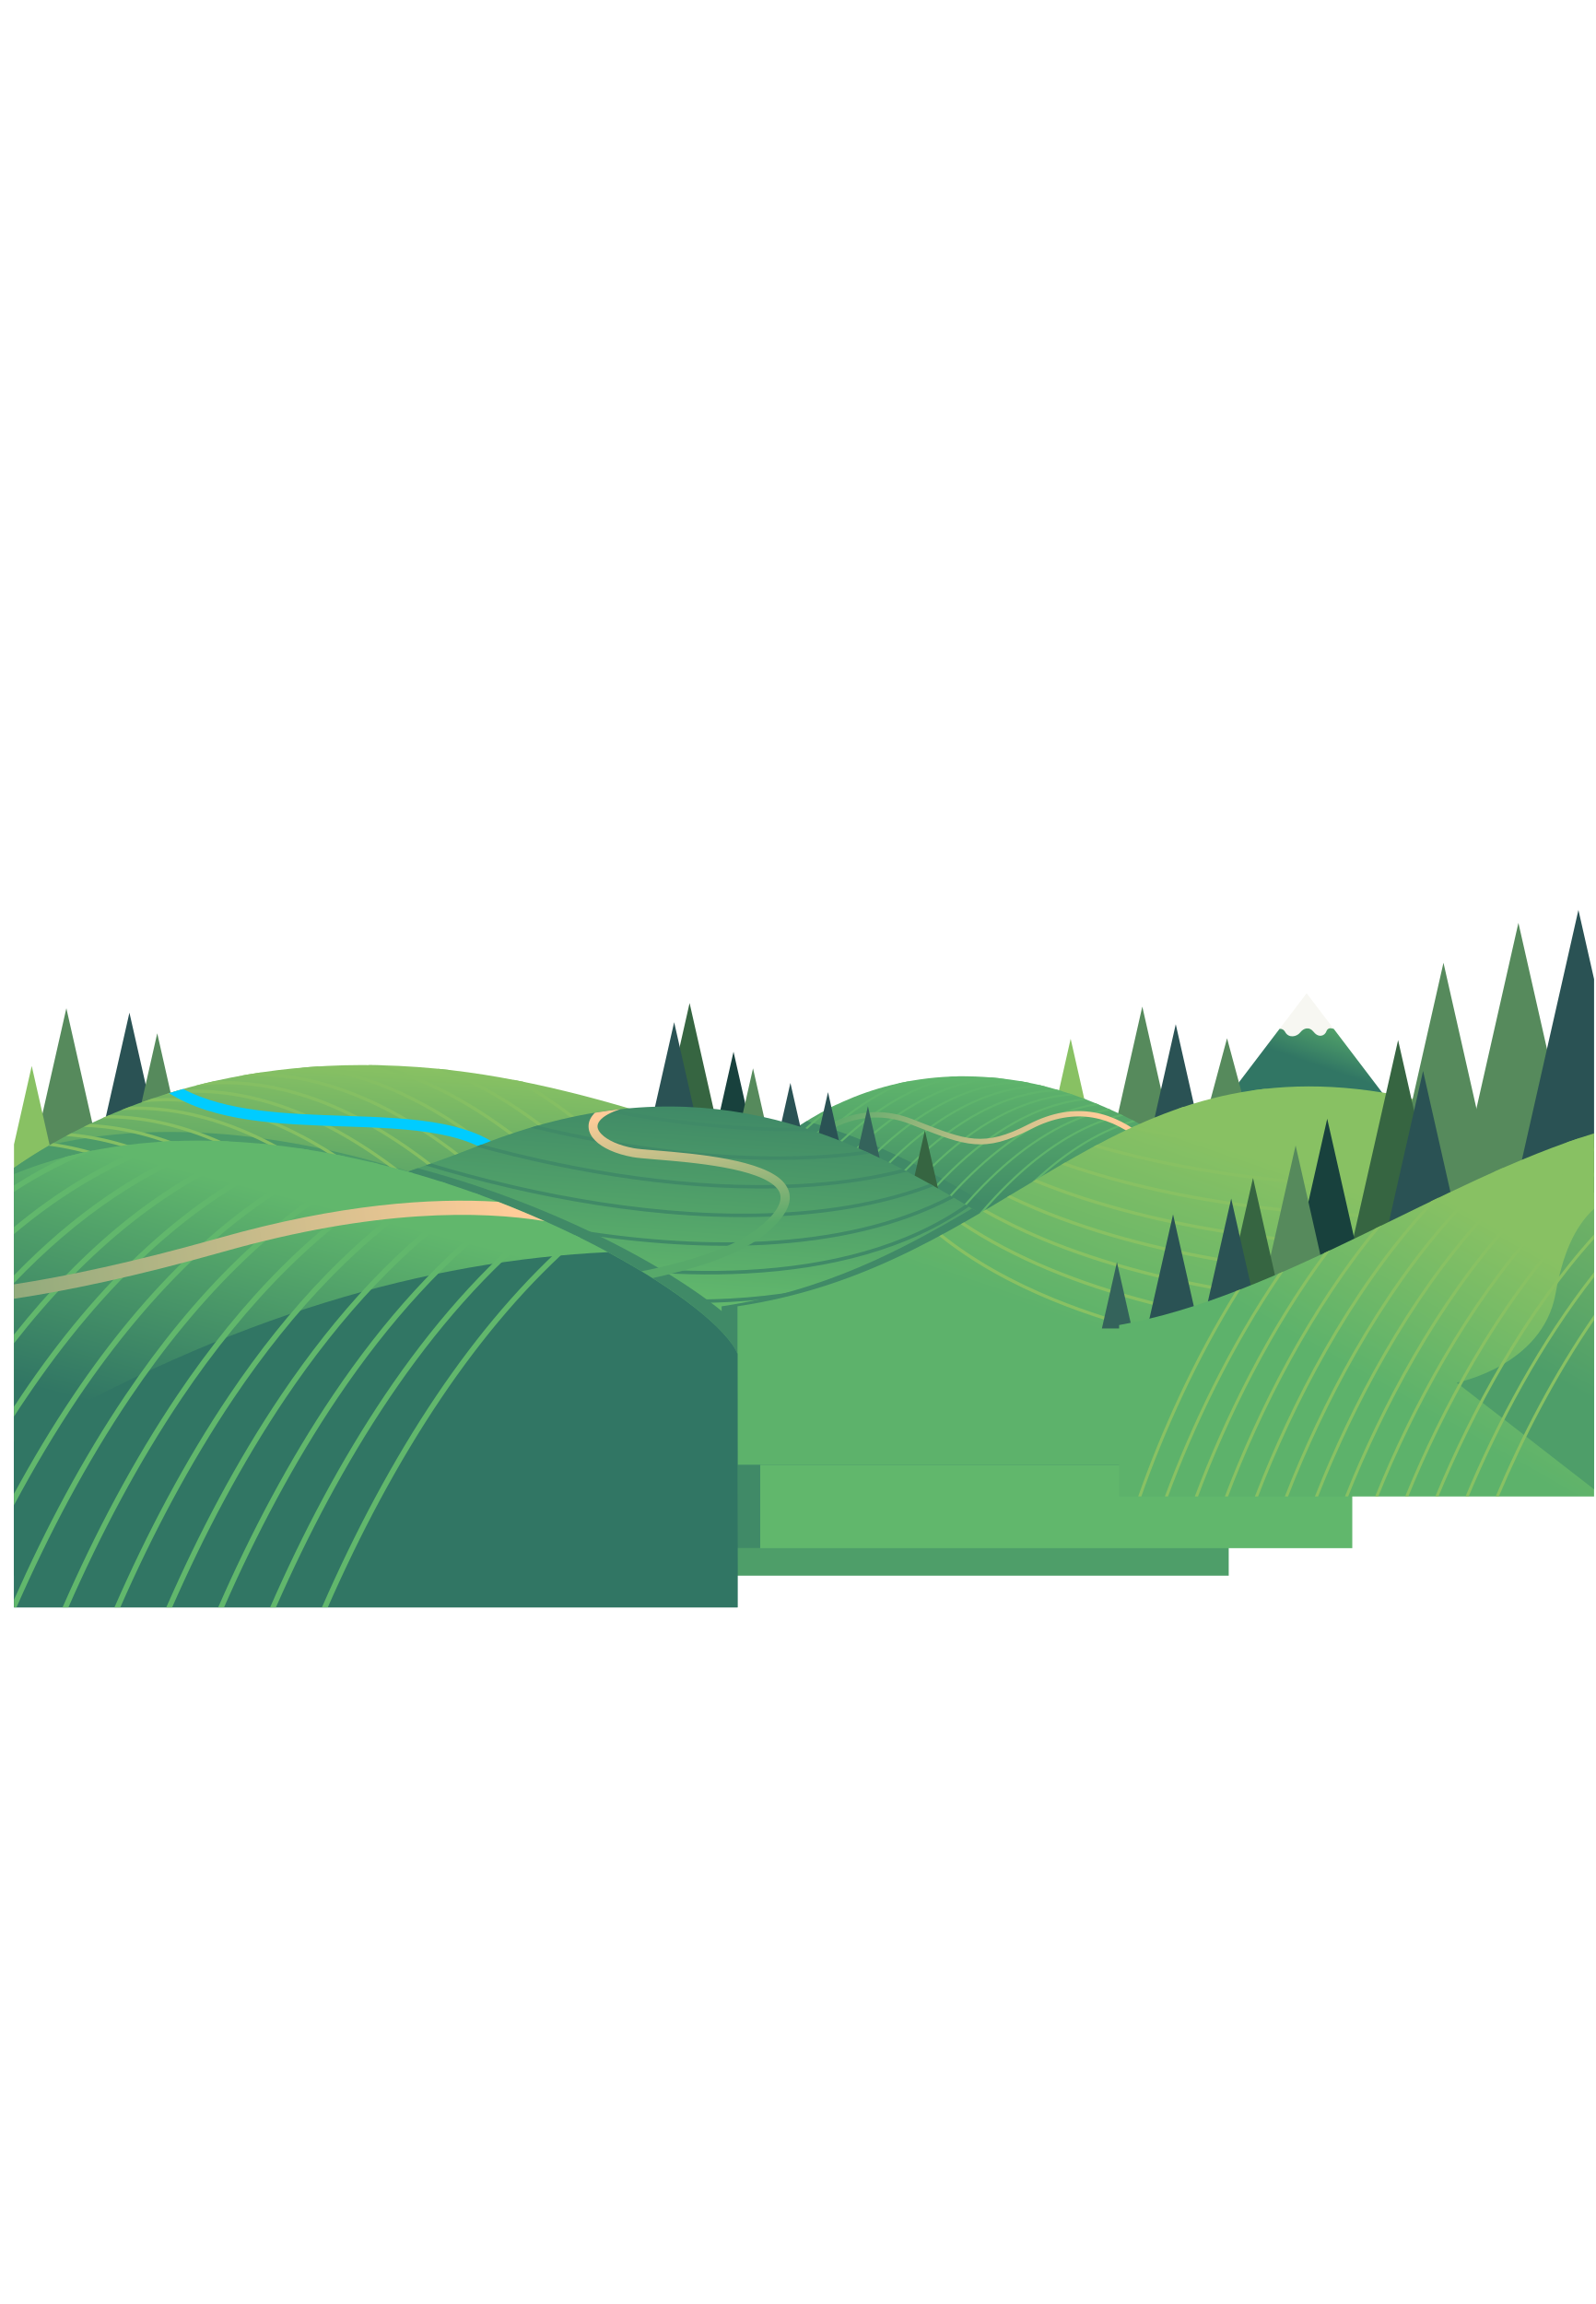
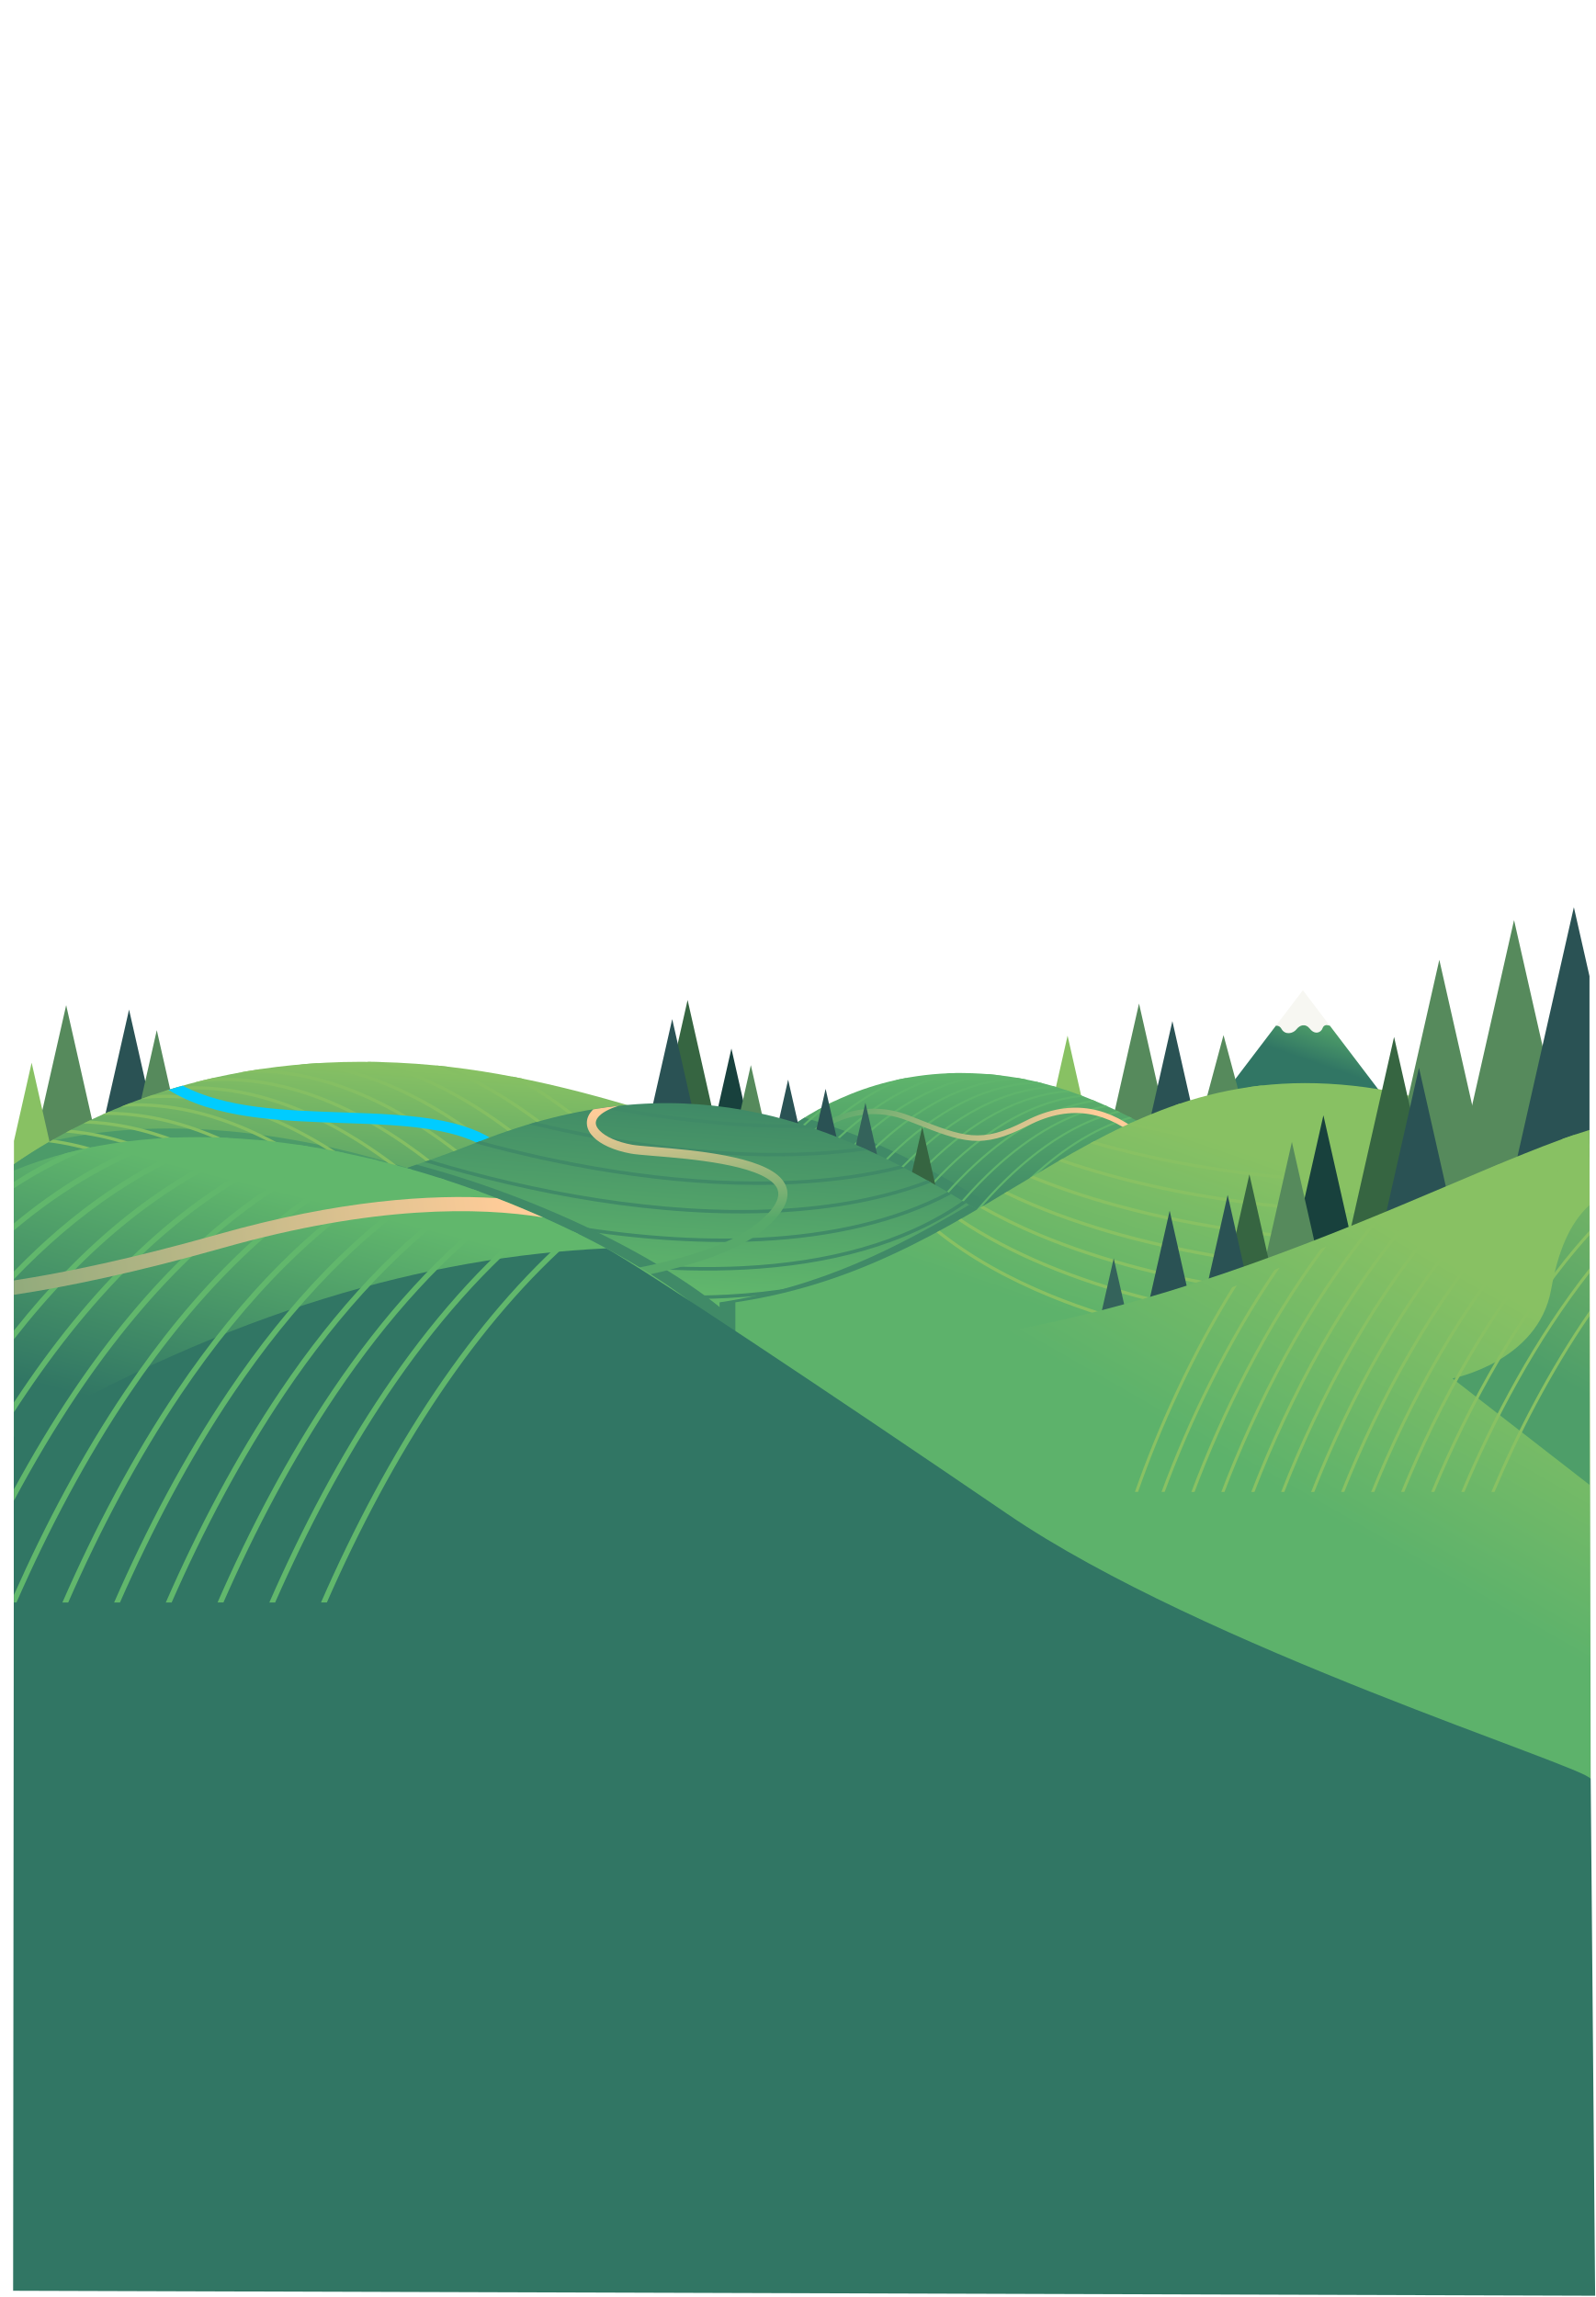
- <svg xmlns="http://www.w3.org/2000/svg" id="a" width="3534.7" height="5102.84" viewBox="0 0 3534.7 5102.84">
+ <svg xmlns="http://www.w3.org/2000/svg" id="a" width="3543.56" height="5102.84" viewBox="0 0 3543.56 5102.84">
  <defs>
    <style>.n{fill:url(#e);}.o{fill:url(#d);}.p{fill:url(#g);}.q{fill:url(#f);}.r{fill:url(#i);}.s{fill:url(#h);}.t{fill:url(#k);}.u{fill:url(#j);}.v{fill:url(#m);}.w{fill:url(#l);}.x{fill:url(#c);}.y{fill:#f7f7f2;}.a`{fill:#0cf;}.aa{fill:#317664;}.ab{fill:#18413d;}.ac{fill:#408a67;}.ad{fill:#366541;}.ae{fill:#88c163;}.af{fill:#85bf63;}.ag{fill:#2a5254;}.ah{fill:#34635b;}.ai{fill:#568a5c;}.aj{fill:#61b76c;}.ak{fill:#5fb46c;}.al{fill:#4c9b69;}</style>
    <linearGradient id="c" x1="4251.2" y1="1617.76" x2="4397.26" y2="1195.13" gradientTransform="translate(1623.98 1867.96) scale(.3)" gradientUnits="userSpaceOnUse">
      <stop offset="0" stop-color="#317664" />
      <stop offset="1" stop-color="#61b76c" />
    </linearGradient>
    <linearGradient id="d" x1="2374.54" y1="3130.55" x2="2374.54" y2="1674.06" gradientTransform="translate(1623.98 1867.96) scale(.3)" gradientUnits="userSpaceOnUse">
      <stop offset="0" stop-color="#317664" />
      <stop offset="1" stop-color="#61b76c" />
    </linearGradient>
    <linearGradient id="e" x1="2336.67" y1="2516.94" x2="1014.67" y2="1564.39" gradientTransform="translate(1623.98 1867.96) scale(.3)" gradientUnits="userSpaceOnUse">
      <stop offset="0" stop-color="#fc9" />
      <stop offset="1" stop-color="#57a96a" />
    </linearGradient>
    <linearGradient id="f" x1="-669.87" y1="1781.32" x2="-745.02" y2="2860.5" gradientTransform="translate(1623.98 1867.96) scale(.3)" gradientUnits="userSpaceOnUse">
      <stop offset="0" stop-color="#88c163" />
      <stop offset="1" stop-color="#4e9e69" />
    </linearGradient>
    <linearGradient id="g" x1="652.47" y1="1417.01" x2="507.14" y2="3406.23" gradientTransform="translate(1623.98 1867.96) scale(.3)" gradientUnits="userSpaceOnUse">
      <stop offset="0" stop-color="#317664" />
      <stop offset="1" stop-color="#61b76c" />
    </linearGradient>
    <linearGradient id="h" x1="-608.59" y1="1979.2" x2="-498.65" y2="2890.31" gradientTransform="translate(1623.98 1867.96) scale(.3)" gradientUnits="userSpaceOnUse">
      <stop offset="0" stop-color="#fc9" />
      <stop offset="1" stop-color="#57a96a" />
    </linearGradient>
    <linearGradient id="i" x1="3718.29" y1="2271.01" x2="3207.62" y2="3769.84" gradientTransform="translate(1623.98 1867.96) scale(.3)" gradientUnits="userSpaceOnUse">
      <stop offset="0" stop-color="#88c163" />
      <stop offset="1" stop-color="#5db26b" />
    </linearGradient>
-     <linearGradient id="j" x1="5368.96" y1="2677.04" x2="4639.24" y2="3949.09" gradientTransform="translate(1623.98 1867.96) scale(.3)" gradientUnits="userSpaceOnUse">
+     <linearGradient id="j" x1="4687.47" y1="2748.27" x2="3645.85" y2="4564.03" gradientTransform="translate(1623.98 1867.96) scale(.3)" gradientUnits="userSpaceOnUse">
      <stop offset="0" stop-color="#88c163" />
      <stop offset="1" stop-color="#5db26b" />
    </linearGradient>
    <linearGradient id="k" x1="7010.66" y1="2069.23" x2="5987.1" y2="3911.47" gradientTransform="translate(1623.98 1867.96) scale(.3)" gradientUnits="userSpaceOnUse">
      <stop offset="0" stop-color="#88c163" />
      <stop offset="1" stop-color="#4e9e69" />
    </linearGradient>
    <linearGradient id="l" x1="-2764.91" y1="4627.7" x2="-2312.33" y2="2849.6" gradientTransform="translate(1623.98 1867.96) scale(.3)" gradientUnits="userSpaceOnUse">
      <stop offset="0" stop-color="#317664" />
      <stop offset="1" stop-color="#61b76c" />
    </linearGradient>
    <linearGradient id="m" x1="-1656.97" y1="2639.26" x2="-5307.94" y2="3208.21" gradientTransform="translate(1623.98 1867.96) scale(.3)" gradientUnits="userSpaceOnUse">
      <stop offset="0" stop-color="#fc9" />
      <stop offset="1" stop-color="#92ab7c" />
    </linearGradient>
  </defs>
  <g id="b">
    <g>
      <polygon points="2894.29 2429.14 2719.89 2429.14 2834.39 2278.54 2899.69 2259.44 2954.19 2278.54 3068.69 2429.14 2894.29 2429.14" style="fill:url(#c);" />
      <path d="M2834.39,2278.54l59.9-78.7,60,78.9c-7.4-3.1-13.8-1.4-16.1,5.1-3.7,10.8-17.5,15.2-28,1.9-10.6-13.2-22.8-8.5-30.2,1-7.4,9.5-25.3,13.3-33.2-1-3.4-6-8.2-7.4-12.4-7.2Z" style="fill:#f7f7f2;" />
    </g>
    <g>
      <polygon points="2605.59 2562.14 2530.29 2229.34 2454.99 2562.14 2605.59 2562.14" style="fill:#568a5c;" />
      <polygon points="2683.29 2617.14 2604.39 2268.44 2525.49 2617.14 2683.29 2617.14" style="fill:#2a5254;" />
      <polygon points="2435.79 2584.24 2371.59 2300.74 2307.49 2584.24 2435.79 2584.24" style="fill:#88c163;" />
      <polygon points="2774.09 2507.74 2717.99 2299.54 2661.99 2507.74 2774.09 2507.74" style="fill:#568a5c;" />
    </g>
    <g>
      <polygon points="222.19 2565.74 146.99 2233.04 71.59 2565.74 222.19 2565.74" style="fill:#568a5c;" />
      <polygon points="351.09 2527.54 286.69 2242.84 222.19 2527.54 351.09 2527.54" style="fill:#2a5254;" />
      <polygon points="134.49 2644.44 70.29 2360.84 30.99 2534.64 30.99 2644.44 134.49 2644.44" style="fill:#88c163;" />
      <polygon points="395.39 2496.94 348.29 2288.54 301.19 2496.94 395.39 2496.94" style="fill:#568a5c;" />
    </g>
    <path d="M1614.49,2639.64s214.1-315.9,642.3-245.7c336.2,55.1,687.1,391.5,822.3,533.4H1673.79l-59.3-287.7Z" style="fill:url(#d);" />
    <path d="M1614.49,2639.64s57.4-84.7,172.3-156.6c312.1,87.9,561.5,309.4,831.9,444.4h-944.9l-59.3-287.8Z" style="fill:#408a67;" />
    <path d="M1834.09,2455.94c7.5-3.9,15.2-7.7,23.2-11.4-32,22.5-62.7,48.7-91.9,77.6-51.4,50.8-98.3,109.9-139.8,171.5l-1.3-6.2c41.1-60.6,87.4-118.5,137.9-168.5,23.1-22.8,47.2-44,71.9-63Zm159.4-57.3c8.1-1.7,16.3-3.3,24.7-4.8-74.6,26.8-144.5,76.2-208,137.7-65.1,63.2-123.5,139.2-173.1,217.2l-1.3-6.4c49.3-76.8,107-151.7,171.3-214.1,57.2-55.5,119.8-101.2,186.4-129.6Zm115.3-14.3c9.3-.4,18.9-.6,28.5-.5-103.5,14.2-199.7,74.6-284.4,156.8-79,76.7-148,172.3-203.7,267.1l-1.3-6.6c55.5-93.8,123.8-187.9,201.9-263.7,77.6-75.5,165-132.7,259-153.1Zm87.4,2c9.9,.8,19.9,1.9,30.1,3.2-121.2,.1-233.6,65.7-330.8,160-93.8,91-173.5,208.8-233.6,320.2l-1.4-6.9c60-110.4,139-226.5,231.9-316.6,89.9-87.2,192.7-150,303.8-159.9Zm62.2,7.9c8.2,1.4,16.5,3,24.8,4.6-126.6-5.3-243.9,61.7-344.9,159.7-107.5,104.4-196.6,243.9-258.8,368.9h-5.1c62.4-125.8,152.1-266.7,260.7-372.1,95.2-92.4,204.8-157.4,323.3-161.1Zm44.2,8.9c6.1,1.5,12.1,3,18.1,4.6-124.6-3.3-240.1,63.1-339.8,159.8-105,101.9-192.4,237.3-254.3,359.9h-5.1c62.2-123.5,150.3-260.3,256.3-363.1,95.6-92.8,205.8-157.9,324.8-161.2Zm35.4,9.3c4.6,1.3,9.3,2.7,13.9,4.2-120.3,1-231.6,66.3-328.1,160-102.4,99.4-188.1,230.7-249.7,350.9h-5.1c61.9-121.1,148.2-253.8,251.7-354.1,93.5-90.9,201-155.3,317.3-161Zm31.3,9.7c3.7,1.2,7.4,2.5,11.1,3.8-114.8,5.7-221.3,69.5-314,159.5-99.9,96.9-183.8,224.1-245,341.9h-5.1c61.6-118.7,146.2-247.3,247-345.1,90.5-87.8,194.1-150.9,306-160.1Zm29.4,10.4c3.1,1.1,6.2,2.4,9.3,3.5-109.1,10.4-210.2,72.5-298.9,158.4-97.4,94.5-179.5,217.8-240.3,332.9h-5.1c61.1-116.1,144-240.8,242.3-336.2,86.9-84.2,185.9-145.8,292.7-158.6Zm28.2,11c2.7,1.1,5.4,2.2,8.1,3.4-103,14.5-198.8,74.7-283.1,156.6-94.9,92-175.3,211.4-235.6,323.9h-5.1c60.6-113.6,141.7-234.2,237.5-327.2,83-80.5,177-140.3,278.2-156.7Zm27.7,11.7c2.4,1,4.8,2.1,7.2,3.2-97,18.2-187.2,76.4-267.2,154-92.3,89.6-171,205-230.7,314.9h-5.2c60.1-110.9,139.5-227.7,232.7-318.2,78.9-76.4,167.7-134.2,263.2-153.9Zm27.3,12.5c2.1,1,4.3,2.1,6.5,3.1-90.9,21.3-175.5,77.3-251.1,150.6-89.8,87.1-166.7,198.7-225.8,305.9h-5.2c59.5-108.2,137.1-221.1,227.8-309.2,74.6-72.3,158.1-127.9,247.8-150.4Zm27.1,13.3c2,1,3.9,2,5.9,3-84.7,23.9-163.8,77.5-234.8,146.4-87.3,84.8-162.4,192.6-220.8,297h-5.2c58.8-105.5,134.6-214.6,222.8-300.2,70.3-68.2,148.4-121.5,232.1-146.2Z" style="fill:#5fb46c;" />
    <path d="M1806.19,2510.14c.3-.3,92.1-79.7,214.2-31.7l12.3,4.8c107.5,42.4,146.7,57.8,244.8,7.2,53.3-27.6,101.4-34.3,144.9-26.9,43.4,7.4,82.1,28.9,116.8,57.9l-7.6,9.1c-33.2-27.7-70.1-48.3-111.1-55.3s-86.6-.5-137.4,25.8c-103,53.1-143.5,37.1-254.7-6.6l-12.3-4.8c-115.4-45.4-201.8,29.4-202.1,29.6l-7.8-9.1Z" style="fill:url(#e);" />
    <g>
      <polygon points="1462.59 2508.64 1527.49 2221.54 1592.39 2508.64 1462.59 2508.64" style="fill:#366541;" />
      <polygon points="1446.29 2471.54 1493.29 2263.94 1540.29 2471.54 1446.29 2471.54" style="fill:#2a5254;" />
      <polygon points="1578.19 2535.24 1624.79 2329.34 1671.39 2535.24 1578.19 2535.24" style="fill:#18413d;" />
      <polygon points="1623.19 2564.14 1667.99 2366.14 1712.79 2564.14 1623.19 2564.14" style="fill:#568a5c;" />
      <polygon points="2010.49 2672.24 2048.69 2503.54 2086.79 2672.24 2010.49 2672.24" style="fill:#366541;" />
      <polygon points="1716.49 2550.34 1750.79 2398.44 1785.29 2550.34 1716.49 2550.34" style="fill:#2a5254;" />
      <polygon points="1800.79 2565.84 1834.09 2418.84 1867.29 2565.84 1800.79 2565.84" style="fill:#2a5254;" />
      <polygon points="1891.19 2588.14 1922.49 2449.84 1953.79 2588.14 1891.19 2588.14" style="fill:#34635b;" />
    </g>
    <path d="M30.99,2586.54c168.1-117,477.2-263.5,935.8-219.8,737.1,70.2,1754.9,701.9,1754.9,701.9v421.1H30.99v-903.2Z" style="fill:url(#f);" />
    <path d="M30.99,2586.54c23.6-16.4,50-33.4,79.2-50.4,616.1-144.4,1395.6,286.3,1461.2,443v510.6H30.99v-903.2Z" style="fill:#4c9b69;" />
    <path d="M107.89,2537.54c3.3-1.9,6.6-3.9,10-5.8,147.7,20.8,289.5,99.1,418.4,206.7,238.5,198.9,433.2,498.2,540.1,718.3,.8,1.7,.1,3.9-1.7,4.7-1.7,.8-3.8,.1-4.6-1.7-106.6-219.4-300.7-517.7-538.3-715.9-130.6-109-274.4-187.7-423.9-206.3Zm38.4-21.5c3.7-2,7.5-4.1,11.4-6.1,156.8,15,307.4,96,443.6,209.7,238.4,198.9,433.1,498.1,540,718.2,.9,1.8,.1,3.9-1.6,4.7-1.7,.9-3.9,.1-4.7-1.6-106.6-219.4-300.7-517.7-538.2-715.9-138.4-115.6-291.5-197-450.5-209Zm39.2-20.3c4.5-2.1,9-4.4,13.5-6.5,165.3,8.7,324.2,92,467.3,211.4,238.5,198.9,433.2,498.2,540.1,718.3,.8,1.7,.1,3.9-1.7,4.7-1.7,.8-3.8,.1-4.6-1.7-106.6-219.4-300.7-517.7-538.3-715.9-145.8-121.6-307.9-205.5-476.3-210.3Zm40.6-18.9c5.3-2.4,10.7-4.8,16.1-7.1,173.2,2.1,339.8,87.5,489.3,212.2,238.4,198.9,433.1,498.1,540.1,718.2,.8,1.8,.1,3.9-1.7,4.7-1.7,.9-3.9,.1-4.7-1.6-106.7-219.5-300.7-517.8-538.2-716-153-127.6-323.9-213.7-500.9-210.4Zm42.1-18c6.5-2.7,13.2-5.3,19.9-7.9,180-4.3,353.4,82.7,508.3,212,238.5,198.9,433.2,498.2,540.1,718.3,.8,1.7,.1,3.9-1.7,4.7-1.7,.8-3.8,.1-4.6-1.7-106.6-219.4-300.7-517.7-538.3-715.9-159.4-133.1-338.5-221-523.7-209.5Zm44.9-17.2c8.4-3,17-6.1,25.6-9,185.2-9.4,363.8,78.7,522.9,211.5,238.5,198.9,433.1,498.1,540.1,718.3,.8,1.7,.1,3.8-1.7,4.6-1.7,.9-3.9,.1-4.7-1.6-106.6-219.4-300.7-517.7-538.2-715.9-165.3-138-351.6-227.4-544-207.9Zm50.7-17.2c11.1-3.5,22.6-7,34.1-10.3,187.2-11.6,367.9,77,528.6,211.1,238.5,198.9,433.2,498.2,540.1,718.3,.8,1.7,.1,3.9-1.7,4.7-1.7,.8-3.8,.1-4.6-1.7-106.6-219.4-300.7-517.7-538.3-715.9-169.3-141.3-360.7-231.7-558.2-206.2Zm65.6-18.9c14.5-3.8,29.2-7.4,44.2-10.8,183.4-7.7,360.3,80.1,518,211.7,238.5,198.9,433.1,498.1,540.1,718.2,.8,1.8,.1,3.9-1.7,4.7-1.7,.9-3.9,.1-4.7-1.6-106.6-219.4-300.7-517.7-538.2-715.9-169.2-141.3-360.4-231.6-557.7-206.3Zm99.6-22.2c15.3-2.8,30.9-5.4,46.7-7.8,170.2,4.6,334,89.3,481,212,238.5,198.9,433.2,498.2,540.1,718.3,.8,1.7,.1,3.9-1.6,4.7-1.8,.8-3.9,.1-4.7-1.7-106.6-219.4-300.7-517.7-538.3-715.9-159.3-133-338.1-220.9-523.2-209.6Zm135.9-18.4c12.7-1.1,25.6-2.1,38.6-3,147.6,20.8,289.4,99.2,418.2,206.7,238.5,198.9,433.1,498.1,540.1,718.2,.8,1.8,.1,3.9-1.7,4.7-1.7,.9-3.9,.1-4.7-1.6-106.6-219.4-300.7-517.7-538.2-715.9-138.8-115.9-292.5-197.6-452.3-209.1Zm150.5-6c10.2,.1,20.6,.2,31,.5,119.6,33.2,234.3,101.9,340.4,190.3,238.5,198.9,433.2,498.2,540.1,718.3,.8,1.7,.1,3.9-1.6,4.7-1.8,.8-3.9,.1-4.7-1.7-106.6-219.4-300.7-517.7-538.3-715.9-113.9-95-237.8-167-366.9-196.2Zm154,8.1c8.6,.8,17.2,1.7,25.9,2.8,89.5,37.5,175.6,93.5,256.6,161.1,238.5,198.9,433.1,498.1,540.1,718.2,.8,1.8,.1,3.9-1.7,4.7-1.7,.9-3.8,.1-4.7-1.6-106.6-219.5-300.6-517.7-538.2-715.9-87.5-73.1-180.9-132.5-278-169.3Zm167.9,24.5c7.3,1.4,14.5,2.9,21.9,4.4,55.5,32.3,109.2,71.3,160.8,115.2,235.1,199.9,425.3,500.5,529,721.5,.8,1.7,.1,3.8-1.7,4.6-1.7,.8-3.8,.1-4.6-1.7-103.4-220.3-293-519.9-527.1-719.1-57.1-48.4-116.7-90.9-178.3-124.9Z" style="fill:#85bf63;" />
    <path d="M374.39,2421.14c10.3-3.2,20.8-6.3,31.4-9.3,95.6,50.7,227.8,55.1,355,59.4,158.1,5.3,308.8,10.4,381,102.4l-18.6,14.5c-65.5-83.4-210.7-88.3-363.2-93.4-139.1-4.6-284-9.5-385.6-73.6Z" style="fill:#0cf;" />
    <path d="M538.59,2691.84s210.1-31.5,526.2-156.1c895.2-353,1275.7,507,1930.6,507v386.1H579.49l-40.9-737Z" style="fill:url(#g);" />
    <path d="M2153.09,2676.54c275.9,167.3,527.4,366.2,842.3,366.2v201.4H1598.49v-350.9c226.2-33.7,396.7-123.3,554.6-216.7Z" style="fill:#408a67;" />
    <path d="M538.59,2691.84s149.8-22.5,386.7-104.5c390.3,103.6,717,312.1,758.6,411.1v430.4H579.49l-40.9-737Z" style="fill:#408a67;" />
    <path d="M708.09,2654.04c4.2-1.1,8.4-2.3,12.7-3.5,247.9,92.4,608.5,179.2,932.8,162.1,182.1-9.6,352.7-52,485.2-144.6,2.4,1.5,4.8,2.9,7.3,4.4-134.2,94.9-307.3,138.2-492,148-329.9,17.3-697.1-72.4-946-166.4Zm119.1-34.4c4.2-1.3,8.3-2.6,12.5-3.9,241.7,80.8,561.5,148.9,852,133.6,150.8-7.9,293.7-38.4,413.5-101.1,2.6,1.5,5.3,3,7.8,4.6-121.8,64.8-267.3,96.1-420.9,104.2-295.6,15.4-621.4-55-864.9-137.4Zm115.7-38.5c4-1.4,8.1-2.8,12.2-4.3,230.2,69.4,514.1,122.7,774.7,109,117.1-6.2,229.4-25.9,329.9-63.8,2.9,1.6,5.8,3.2,8.7,4.8-102.8,39.7-218,60.2-338.2,66.6-265.3,14.1-554.8-41.2-787.3-112.3Zm112.3-41.7c3.2-1.2,6.4-2.5,9.6-3.7,.8-.3,1.7-.6,2.4-.9,215.3,58.6,467.4,100,700.5,87.7,79.9-4.2,157.7-14.7,230.9-33.1,3.4,1.8,6.9,3.5,10.3,5.3-76.2,19.7-157.3,31-240.8,35.4-237.6,12.5-494.7-30.5-712.9-90.7Zm120.4-42c4.8-1.5,9.8-3,14.6-4.4,195.1,46.7,412.5,76.7,615.6,66,36.8-1.9,73.2-5.2,108.9-10,4.4,1.9,8.9,3.9,13.2,5.9-39.7,5.7-80.5,9.6-121.7,11.8-208.4,11-431.7-20.8-630.6-69.3Zm161.7-36.1c8.1-1.2,16.2-2.1,24.2-3.2,136.8,25.6,279.9,41.3,418.4,39.6,7.4,2.4,14.8,4.8,22.2,7.3-153.5,3.9-313.5-14-464.8-43.7Zm824.9,220.8l6.9,4.2c-140.3,129.6-338.9,186.1-553.1,197.3-338.5,17.9-716.3-77-965.2-173.7-2-.8-3-3-2.2-5,.8-1.9,3-2.9,5-2.1,248.2,96.4,624.8,191,962,173.2,211.8-11.2,407.9-66.7,546.6-193.9Zm14.3,8.7c2.2,1.4,4.4,2.8,6.6,4.1-140.6,168.8-362.8,239.4-605.1,252.1-338.5,17.9-716.3-77-965.2-173.7-1.9-.8-3-3-2.1-5,.8-2,3-3,4.9-2.2,248.2,96.5,624.8,191,962.1,173.2,239.8-12.6,459.7-82.1,598.8-248.5Zm-1613.4,441.7l-.4-8.2c236.9,80.3,543.4,147,822.9,135,241.5-10.4,462.8-79.7,601.4-250.2,1.3-1.7,3.7-1.9,5.4-.6,1.7,1.3,1.9,3.7,.6,5.3-140.1,172.5-363.5,242.6-607,253.1-279.5,12.1-585.6-54.4-822.9-134.4Zm-3.9-69.8l-.4-8.3c243.3,83,570.1,154.1,866.6,138.5,242.9-12.8,465.3-83.9,604.1-254.7,1.3-1.7,3.7-1.9,5.3-.6,1.7,1.4,1.9,3.8,.6,5.4-140.4,172.8-364.8,244.8-609.7,257.7-296.2,15.5-622.7-55.2-866.5-138Zm-4.3-78.2l-.5-8.3c246.8,89,595,169.9,909,153.4,243-12.8,465.4-83.9,604.1-254.8,1.3-1.7,3.7-1.9,5.4-.6s1.9,3.7,.6,5.4c-140.4,172.8-364.8,244.7-609.7,257.7-313.8,16.4-661.6-63.9-908.9-152.8Zm-4.4-79.1l-.4-8.4c248.2,95,619,186.6,951.4,169.2,243-12.8,465.4-84,604.1-254.8,1.3-1.7,3.7-1.9,5.4-.6,1.7,1.3,1.9,3.7,.6,5.4-140.4,172.8-364.7,244.7-609.7,257.6-332.3,17.5-702.4-73.6-951.4-168.4Zm1599.1-152.6c1.3-1.7,1-4.1-.6-5.4-1.7-1.3-4.1-1-5.4,.6-138.8,170.9-361.2,242-604.1,254.8-337.3,17.8-713.9-76.8-962.1-173.2-1.9-.8-4.2,.2-5,2.1-.8,2,.2,4.2,2.2,5,248.9,96.7,626.8,191.5,965.2,173.7,245-12.9,469.5-84.8,609.8-257.6Z" style="fill:#408a67;" />
    <path d="M1317.89,2464.44c19-3.2,37.9-5.8,56.5-7.9-23.2,7.3-37.9,16-45.4,25-4.2,5-5.9,10-5.4,14.7,.6,5.2,3.7,10.5,8.9,15.8,13.2,13.4,38.4,24.9,71.5,31,8.3,1.6,26,3,48.9,4.9,85.7,7.1,241,19.9,284,71.9,23.1,28,17.1,64.5-40.9,112.5-130,107.6-497.4,134.9-498.5,135l-1.5-19.8c1-.1,362.1-26.9,487.3-130.5,46.8-38.8,53.8-65.7,38.3-84.5-37.7-45.5-187.7-58-270.3-64.7-23.1-1.9-41.1-3.4-50.9-5.3-37.2-6.9-66.2-20.4-82.1-36.6-8.3-8.4-13.4-17.8-14.4-27.5v-.1c-1.1-10.1,2-20.1,10-29.6,1.1-1.5,2.5-2.9,4-4.3Z" style="fill:url(#h);" />
    <path d="M3530.99,2607.94c-152.7-84.5-327-165.4-468.4-188.2-619.4-100.2-828.3,384-1429,473.4v350.9h1897.4v-636.1Z" style="fill:url(#i);" />
    <path d="M3103.79,2427.84c-6.9-1.6-13.8-3-20.6-4.4-84.3,1.5-180.8-1.9-282.4-11.8-10.2,1.1-20.1,2.5-30.1,3.9,119.8,13.1,233.4,17,329.9,14.5,1.5,.1,2.8-.9,3.2-2.2Zm-483.1,24c-4.6,1.5-9.1,3.1-13.6,4.6,182.9,33.4,363.7,43.9,506.8,40.2,1.9-.1,3.5-1.7,3.5-3.6-.1-1.9-1.7-3.5-3.7-3.5-139.5,3.7-315-6.2-493-37.7Zm-106.2,41.9c-3.5,1.6-6.9,3.2-10.4,4.8,220.7,52.7,449.6,69,623,64.5,1.9-.1,3.5-1.7,3.4-3.7-.1-1.9-1.7-3.5-3.6-3.4-170.7,4.5-395.2-11.3-612.4-62.2Zm-83.5,41.3c-3,1.5-6,3.1-8.9,4.7,248.2,72.7,519.6,94.9,718,89.7,1.9-.1,3.5-1.7,3.5-3.6-.1-1.9-1.7-3.5-3.6-3.5-196,5.2-463.4-16.4-709-87.3Zm-71.4,39.7c-2.7,1.5-5.3,3-8,4.6,269.3,94.2,580.8,122.4,801.9,116.6,1.9-.1,3.5-1.7,3.4-3.7-.1-1.9-1.7-3.5-3.6-3.4-219,5.7-526.7-21.9-793.7-114.1Zm-63.8,37.5l-7.5,4.5c284.9,117.5,635.9,151.9,878.3,145.6,1.9-.1,3.5-1.7,3.5-3.6-.1-1.9-1.7-3.5-3.7-3.4-240.2,6.3-587.5-27.7-870.6-143.1Zm-58.1,34.9l-7.2,4.3c20.6,10,41.6,19.5,63.1,28.5,286.4,120.1,641.6,155.2,886.2,148.9,1.9-.1,3.5-1.7,3.4-3.7-.1-1.9-1.7-3.5-3.6-3.4-243.9,6.4-598-28.7-883.3-148.4-19.9-8.3-39.4-17-58.6-26.2Zm-53.4,31.9l-7.1,4.1c41,23.3,84.4,44.3,129.5,63.3,286.4,120.1,641.7,155.2,886.2,148.9,1.9-.1,3.5-1.7,3.5-3.6-.1-1.9-1.7-3.5-3.7-3.4-243.8,6.3-597.9-28.7-883.3-148.4-43.5-18.4-85.4-38.6-125.1-60.9Zm-49,28.4c-2.3,1.2-4.6,2.6-6.9,3.9,58.2,39.1,122.9,72.8,191.5,101.5,286.4,120.1,641.6,155.2,886.2,148.9,1.9-.1,3.5-1.7,3.4-3.6-.1-2-1.7-3.5-3.6-3.5-243.9,6.4-598-28.7-883.3-148.3-67-28.2-130.2-60.9-187.3-98.9Zm-48,26.7c-2.2,1.2-4.5,2.4-6.7,3.6,72.8,58.6,159.3,106.3,253.2,144.6,285.7,116.7,640,147.2,883.9,137.6,1.9-.1,3.5-1.7,3.4-3.7s-1.7-3.4-3.7-3.3c-243.2,9.6-596.4-20.8-881-137.1-92.3-37.7-177.4-84.5-249.1-141.7Z" style="fill:#88c163;" />
    <g>
      <polygon points="3498.59 2641.24 3363.39 2043.94 3228.29 2641.24 3498.59 2641.24" style="fill:#568a5c;" />
      <polygon points="3530.99 2168.54 3496.29 2015.34 3354.69 2641.24 3530.99 2641.24 3530.99 2168.54" style="fill:#2a5254;" />
      <polygon points="3312.49 2641.24 3197.39 2132.24 3082.19 2641.24 3312.49 2641.24" style="fill:#568a5c;" />
      <polygon points="3201.79 2767.24 3096.89 2303.54 2991.99 2767.24 3201.79 2767.24" style="fill:#366541;" />
      <polygon points="3228.09 2707.44 3152.19 2371.94 3076.29 2707.44 3228.09 2707.44" style="fill:#2a5254;" />
      <polygon points="3015.09 2810.34 2939.89 2477.74 2864.59 2810.34 3015.09 2810.34" style="fill:#18413d;" />
      <polygon points="2942.29 2856.84 2869.89 2536.94 2797.49 2856.84 2942.29 2856.84" style="fill:#568a5c;" />
      <polygon points="2837.09 2881.44 2775.49 2608.94 2713.79 2881.44 2837.09 2881.44" style="fill:#366541;" />
      <polygon points="2782.69 2899.84 2727.19 2654.54 2671.69 2899.84 2782.69 2899.84" style="fill:#2a5254;" />
      <polygon points="2652.09 2927.04 2598.39 2689.64 2544.59 2927.04 2652.09 2927.04" style="fill:#2a5254;" />
      <polygon points="2507.39 2942.24 2474.09 2795.34 2440.79 2942.24 2507.39 2942.24" style="fill:#34635b;" />
    </g>
-     <path d="M3530.99,2510.14c-336.7,103-696,361.7-1052.1,424.5v379.7h1052.1v-804.2Z" style="fill:url(#j);" />
+     <path d="M3530.99,2510.14c-336.7,103-1046.72,526.46-1847.1,488.3l541.08,771.94,1308.68,181.5-2.66-1441.74Z" style="fill:url(#j);" />
    <path d="M3530.99,2677.04c-44.5,41-70,103.4-85.3,188.1-29.1,160.8-219.1,197.1-219.1,197.1l304.4,236.3v-621.5h0Z" style="fill:url(#k);" />
    <path d="M3530.99,2660.44c-21.4,20.2-42.2,41.5-62.5,63.8-155,170.3-276.6,395.3-356,590h7.1c79.1-193.5,200-416.6,353.7-585.6,18.8-20.6,37.9-40.3,57.6-59.1v-9.1h.1Zm0-119v7.9c-65.4,43.4-126.7,98.5-183.5,160.9-158.7,174.4-282.2,406.3-361.2,604h-7.1c79.1-198.8,203.4-432.7,363.3-608.4,58.3-64,121.3-120.2,188.5-164.4Zm0,55v8.5c-42.1,34-82.3,72.6-120.6,114.6-156.2,171.7-278.4,399.2-357.4,594.8h-7.1c79.3-196.8,202.3-426.2,359.6-599.2,39.7-43.7,81.6-83.7,125.5-118.7Zm0,137.6v9.8c-148.8,165.6-266.3,381.3-344.6,570.4h-7.1c79.4-192.3,199.4-412.6,351.7-580.2Zm0,83.6v10.7c-117,149.7-211.1,326.8-277.7,485.9h-7.1c67.8-162.7,164.5-344.2,284.8-496.6Zm0,94.5v11.6c-86,125.8-157.1,263.5-210.9,390.5h-7.1c55.1-130.7,128.7-273,218-402.1Zm-30.9-392.1c-9.3,3.1-18.6,6.3-28,9.6-68.8,44.5-133.1,101.8-192.5,167.1-162.4,178.5-288.1,416.9-367,617.6h7.1c78.7-199.6,203.6-436.1,364.8-613.1,66.1-72.6,138.1-135.2,215.6-181.2Zm-167.7,65.2c-7.1,3-14.1,6.2-21.2,9.3-32.8,28.5-64.3,59.6-94.6,92.9-164.8,181.2-291.9,424.2-370.6,626.9h7.1c78.5-201.6,204.8-442.5,368.4-622.4,35.3-38.8,72.3-74.6,110.9-106.7Zm-145.1,67c-5.7,2.8-11.4,5.5-17,8.2-5.5,5.9-11.1,11.8-16.5,17.9-167.4,183.9-295.7,431.5-374.1,636h7.1c78.2-203.4,205.9-449,372-631.6,9.2-10.4,18.8-20.6,28.5-30.5Zm-127.1,61.9l-14.5,7.1c-147.8,179.8-261.6,405.6-332.6,593.1h7.1c72.3-190.5,188.7-420,340-600.2Zm-113.8,54.8c-4.2,2-8.4,3.9-12.7,6-126.4,170.8-224.3,371.2-287.1,539.4h7.1c63.9-170.5,163.7-373.8,292.7-545.4Zm-103.6,47.2c-3.8,1.7-7.6,3.3-11.4,5-109.7,160.9-195,340.9-251.1,493.1h7c57-154.1,143.8-336.3,255.5-498.1Zm-95.3,39.6c-3.5,1.4-6.9,2.6-10.2,3.9-94.2,151.4-167.4,315.2-216.1,454.6h7c49.3-140.8,123.6-306.3,219.3-458.5Z" style="fill:#88c163;" />
    <path d="M30.99,2600.34c630.9-258.5,1531.9,229.1,1602.7,398.1v561.6H30.99v-959.7Z" style="fill:url(#l);" />
-     <path d="M1346.69,2773.24c156.6,84.5,264.4,171.2,287,225.2v561.6H30.99v-368c481.7-278.7,914.8-399.8,1315.7-418.8Z" style="fill:#317664;" />
+     <path d="M1346.69,2773.24c75.71,40.85,485.86,313.61,891.92,590.57,433.81,295.9,1283.37,560.17,1295.04,588.07l9.91,1148.13-3514.41-11.03,1.83-1896.93c481.7-278.7,914.8-399.8,1315.7-418.8Z" style="fill:#317664;" />
    <path d="M144.79,2562.44c21.4-5.7,43-10.7,64.8-15-62.3,24.3-121.8,55.3-178.6,92.2v-14.2c36.8-23.5,74.7-44.6,113.8-63ZM30.99,3559.94v-16.8c70.4-158.8,152.5-313.3,246.8-453.1,150.1-222.8,331.1-408.5,544.8-515.9,6.1,1.5,12.2,2.8,18.2,4.4-217.3,105.3-401.1,292.6-553.1,518.1-96.3,142.8-179.8,300.9-251.1,463.3h-5.6Zm0-226.2v-25.3c41-75.6,84.9-148.9,131.8-218.5,158.4-235.1,351.3-428.8,580.6-532.9,6.8,1.3,13.6,2.6,20.4,4-233.9,101.3-430.2,297-591.1,535.5-50.7,75.5-97.9,155-141.7,237.2Zm0-196.4v-21.9c5.6-8.5,11.2-17,16.9-25.4,165.9-246.1,369.5-447,613.1-547,7.8,1.1,15.5,2.4,23.3,3.6-249.5,96.2-457.6,299.5-626.4,550-9.2,13.5-18.1,27-26.9,40.7Zm0-162.2v-19.3c152.7-192.4,332.8-344.8,541.7-423.2,9.2,.8,18.3,1.7,27.5,2.8-221,76.3-410.2,236.1-569.2,439.7Zm0-133.4v-17.2c130.3-134.4,277.7-239.1,442.8-297.7,11.3,.3,22.6,.6,33.9,1.2-179.2,56.7-337.7,168.1-476.7,313.7Zm0-108.5v-15.5c98.5-81.8,205.7-146.6,321.6-188.7,14.4-1,28.9-1.7,43.4-2.1-132.8,41.5-254.4,113.1-365,206.3Zm868.9-139.1c5.5,1.5,11,3,16.5,4.6-200.2,108.2-370.9,286.2-513.8,498-96.2,142.8-179.8,300.9-251.1,463.3h-12.9c72-164.7,156.6-325.2,254.1-470,141.2-209.5,309.8-386.3,507.2-495.9Zm76,22.7c5.1,1.6,10.1,3.2,15.2,4.8-182.9,109.5-340.4,277.6-473.5,475.1-96.2,142.8-179.8,300.9-251.1,463.3h-13c72-164.7,156.6-325.2,254.2-470,131.8-195.6,287.5-362.7,468.2-473.2Zm75.2,25.4c4.6,1.7,9.3,3.4,14,5.1-165.7,109.3-309.6,266.8-432.7,449.4-96.2,142.8-179.8,300.9-251.1,463.3h-13c72-164.7,156.6-325.2,254.2-470,122.2-181.2,264.7-337.8,428.6-447.8Zm74.7,28.2c4.4,1.7,8.7,3.5,13,5.3-148.4,107.4-278.6,253.6-391.4,420.9-96.3,142.8-179.8,300.9-251.1,463.3h-13c72-164.7,156.6-325.2,254.2-470,111.9-166.1,241.2-311.6,388.3-419.5Zm74.2,31.2c4.2,1.9,8.2,3.7,12.3,5.5-131.4,103.8-247.8,238.1-350,389.6-96.2,142.8-179.8,300.9-251.1,463.3h-12.9c72-164.7,156.6-325.2,254.1-470,101.5-150.7,217.2-284.4,347.6-388.4Zm73.8,34.2c3.9,1.9,7.8,3.9,11.6,5.7-114.4,98.3-217,219.8-308.2,355.1-96.2,142.8-179.8,300.9-251.1,463.3h-13c72-164.7,156.6-325.2,254.2-470,90.8-134.5,192.8-255.6,306.5-354.1Z" style="fill:#61b76c;" />
    <path d="M1103.19,2661.64c35.5,13.8,69.9,28.1,103,42.8-140.3-22.8-374-27.6-711.9,68-193.5,54.7-345.7,86.3-463.3,104v-31.9c115.2-17.7,264.4-49,454.7-102.8,267.2-75.6,471.6-89.1,617.5-80.1Z" style="fill:url(#m);" />
  </g>
</svg>
